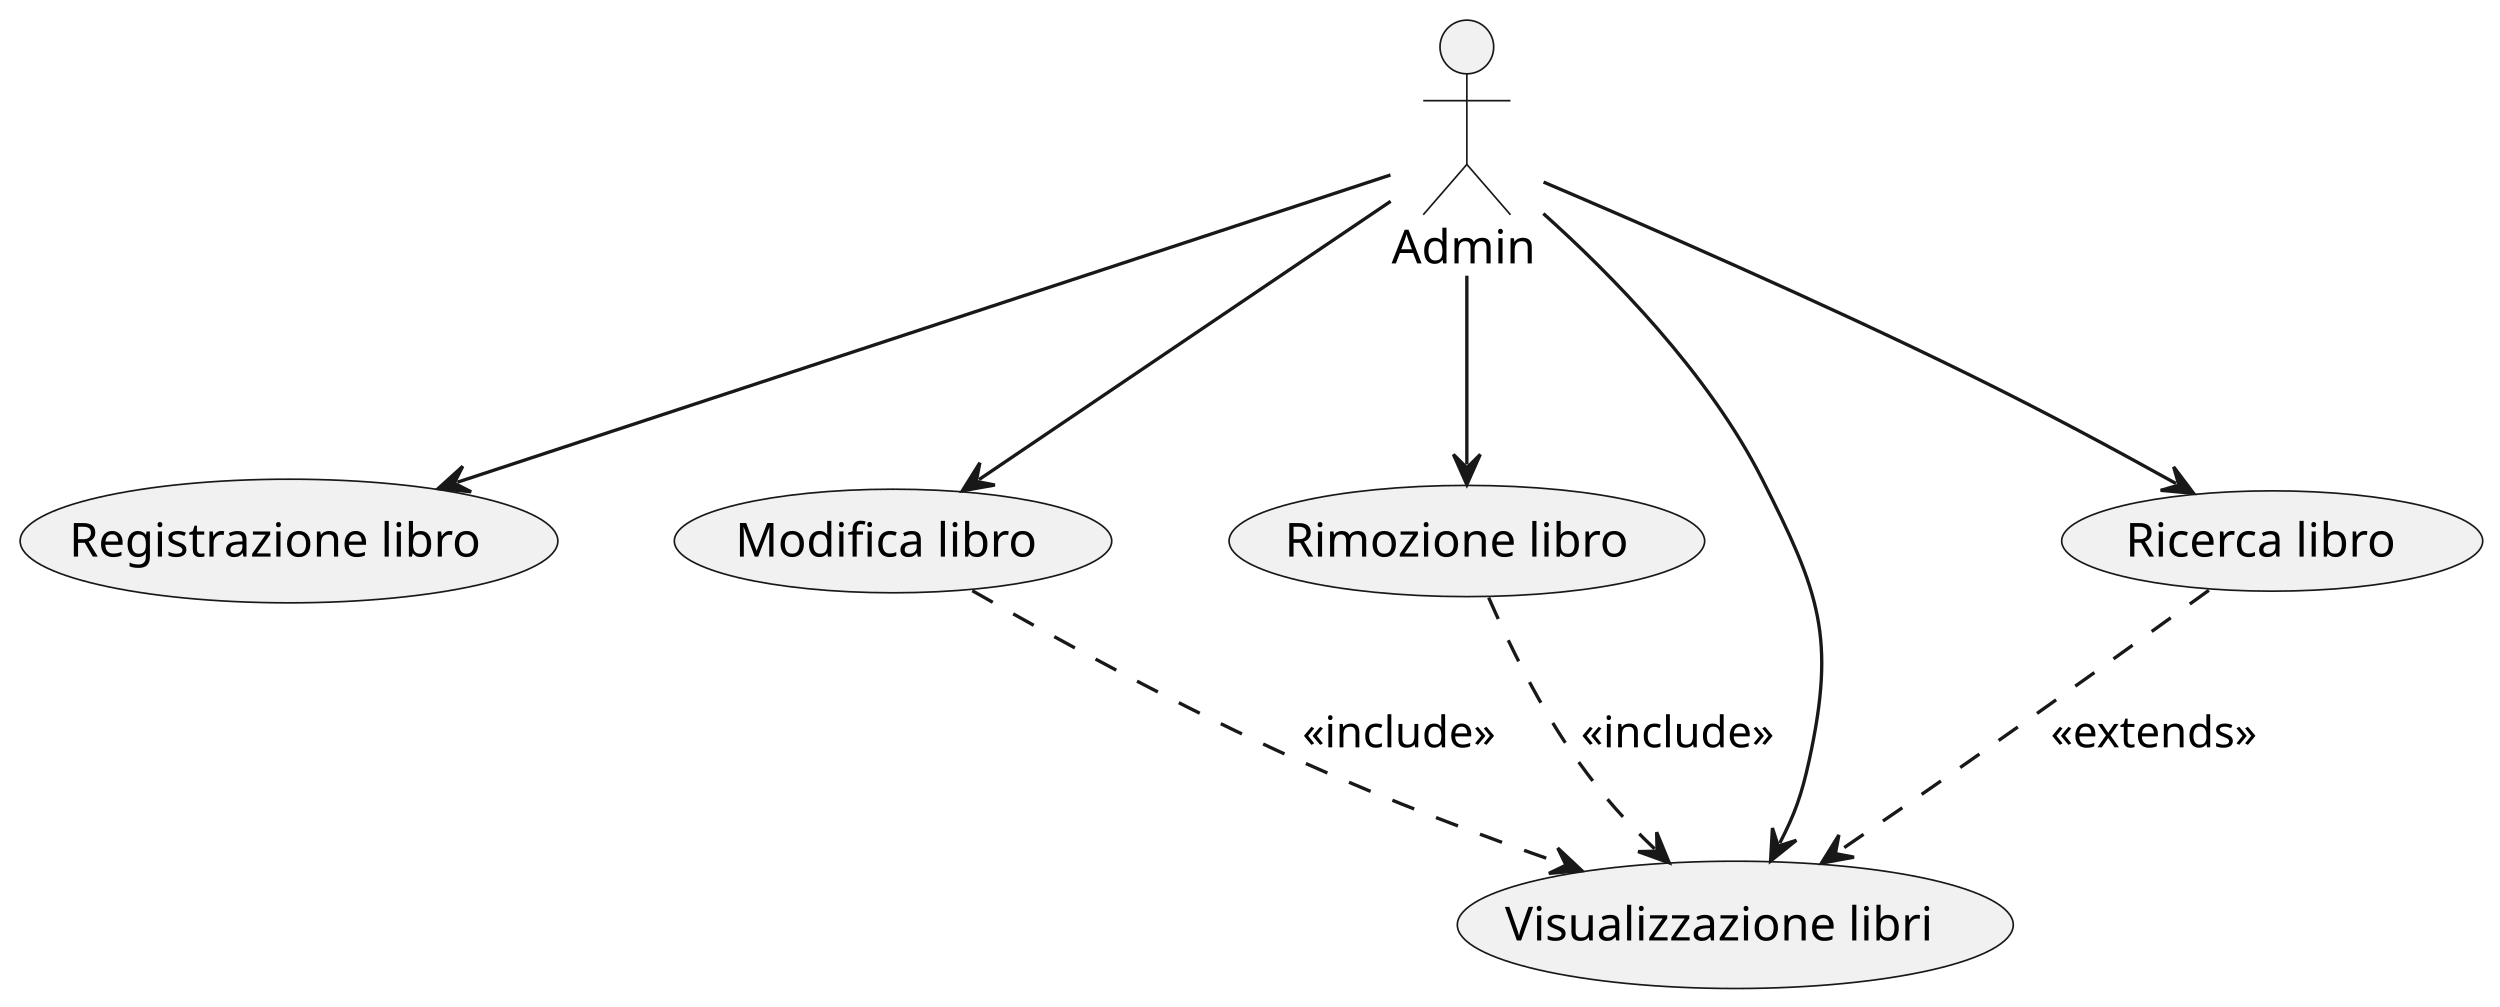
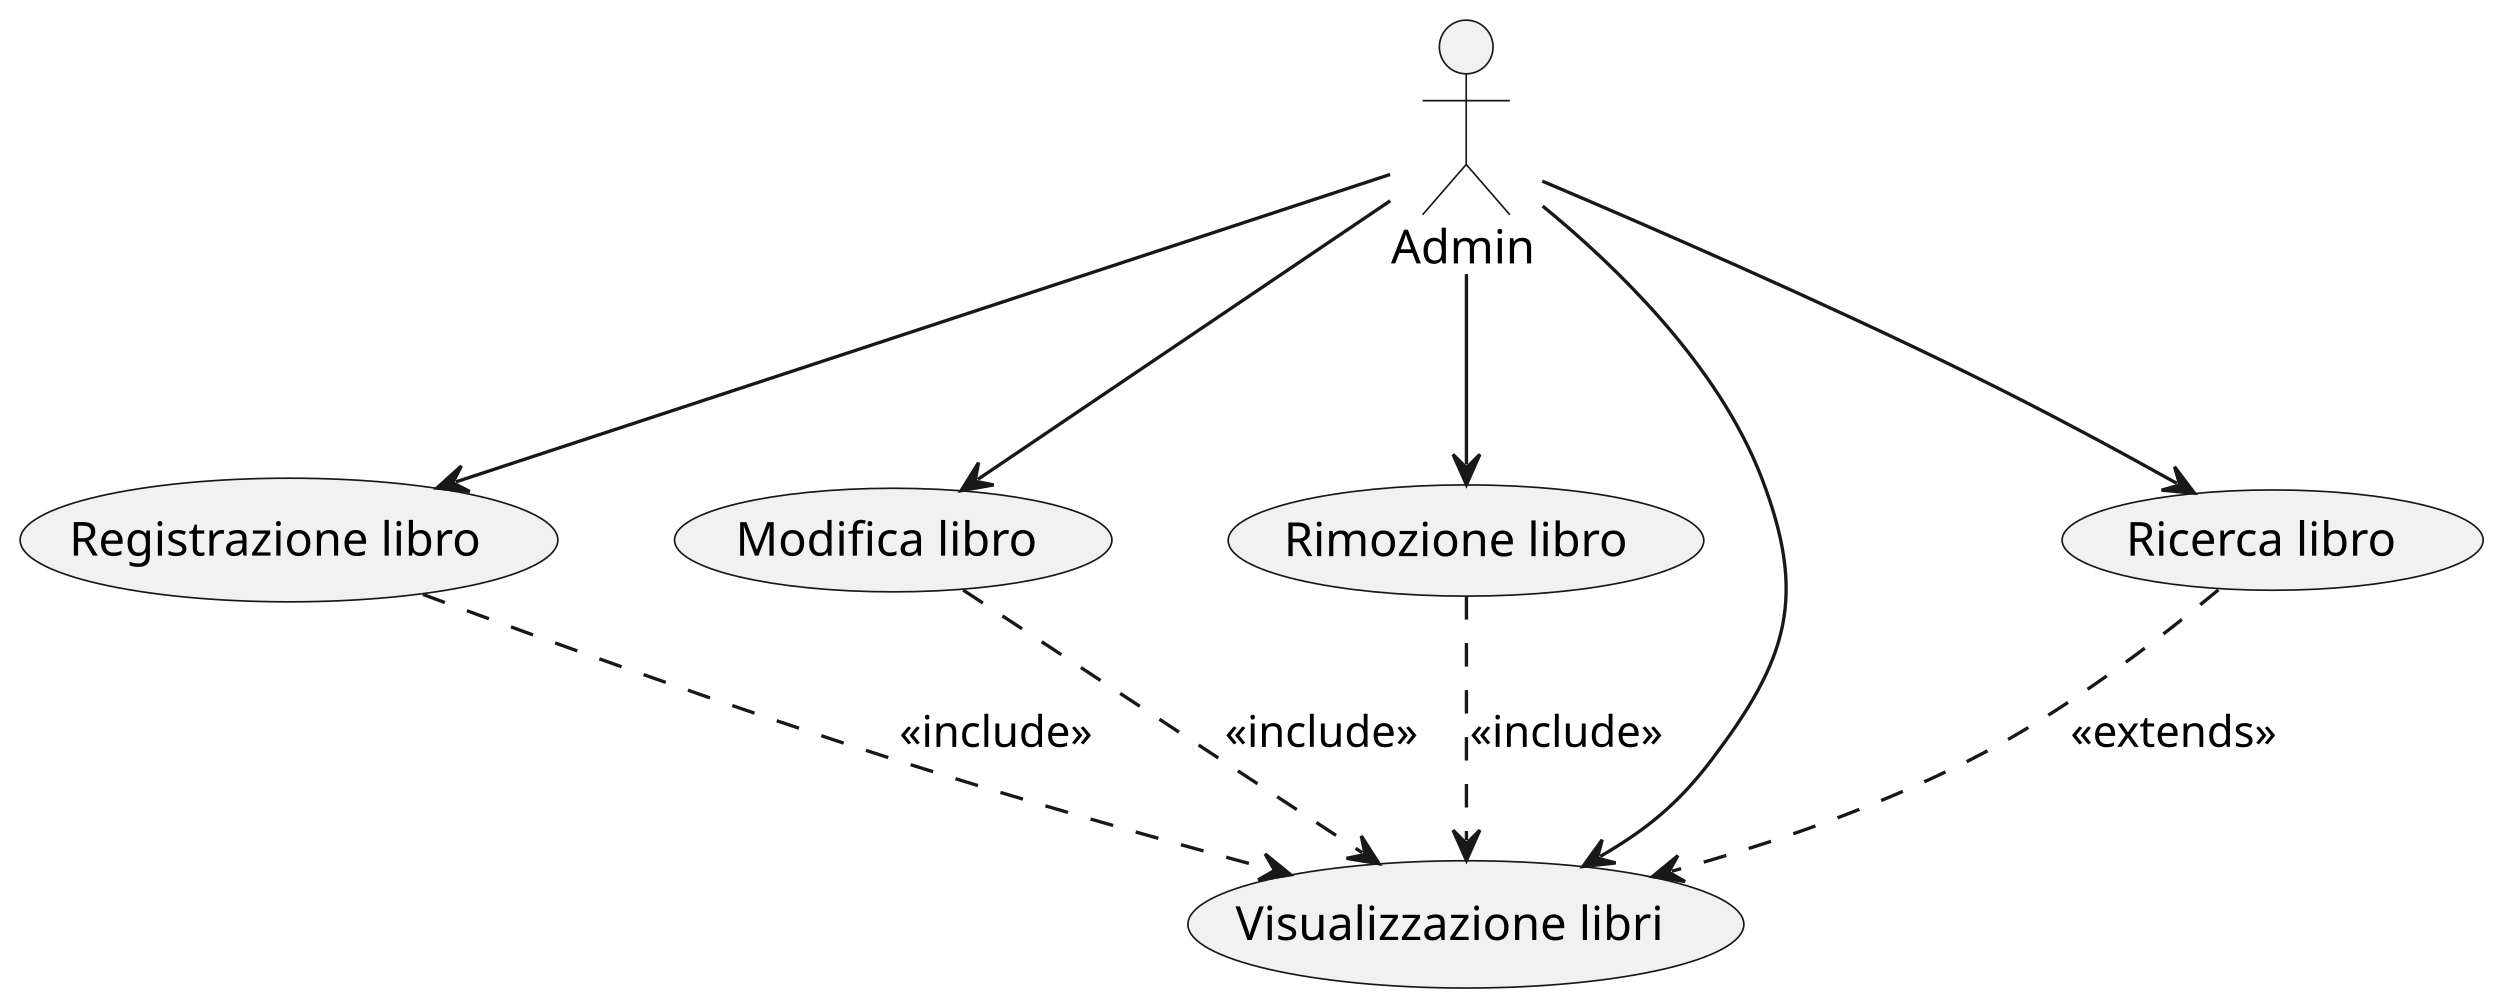
<svg xmlns="http://www.w3.org/2000/svg" contentStyleType="text/css" data-diagram-type="DESCRIPTION" height="300px" preserveAspectRatio="none" style="width:745px;height:300px;background:#FFFFFF;" version="1.1" viewBox="0 0 745 300" width="745px" zoomAndPan="magnify">
  <defs />
  <g>
    <g class="entity" data-entity="Admin" data-source-line="1" data-uid="ent0002" id="entity_Admin">
-       <ellipse cx="437.122" cy="14" fill="#F1F1F1" rx="8" ry="8" style="stroke:#181818;stroke-width:0.5;" />
-       <path d="M437.122,22 L437.122,49 M424.122,30 L450.122,30 M437.122,49 L424.122,64 M437.122,49 L450.122,64" fill="none" style="stroke:#181818;stroke-width:0.5;" />
-       <text fill="#000000" font-family="sans-serif" font-size="14" lengthAdjust="spacing" textLength="44.864" x="414.69" y="78.495">Admin</text>
+       <ellipse cx="436.932" cy="14" fill="#F1F1F1" rx="8" ry="8" style="stroke:#181818;stroke-width:0.5;" />
+       <path d="M436.932,22 L436.932,49 M423.932,30 L449.932,30 M436.932,49 L423.932,64 M436.932,49 L449.932,64" fill="none" style="stroke:#181818;stroke-width:0.5;" />
+       <text fill="#000000" font-family="sans-serif" font-size="14" lengthAdjust="spacing" textLength="44.864" x="414.5" y="78.495">Admin</text>
    </g>
-     <g class="entity" data-entity="UC1" data-source-line="5" data-uid="ent0003" id="entity_UC1">
-       <ellipse cx="86.122" cy="161.224" fill="#F1F1F1" rx="80.122" ry="18.424" style="stroke:#181818;stroke-width:0.5;" />
-       <text fill="#000000" font-family="sans-serif" font-size="14" lengthAdjust="spacing" textLength="130.963" x="20.64" y="165.873">Registrazione libro</text>
+     <g class="entity" data-entity="Reg" data-source-line="4" data-uid="ent0003" id="entity_Reg">
+       <ellipse cx="86.122" cy="160.924" fill="#F1F1F1" rx="80.122" ry="18.424" style="stroke:#181818;stroke-width:0.5;" />
+       <text fill="#000000" font-family="sans-serif" font-size="14" lengthAdjust="spacing" textLength="130.963" x="20.64" y="165.573">Registrazione libro</text>
    </g>
-     <g class="entity" data-entity="UC2" data-source-line="7" data-uid="ent0004" id="entity_UC2">
-       <ellipse cx="266.123" cy="161.217" fill="#F1F1F1" rx="65.183" ry="15.437" style="stroke:#181818;stroke-width:0.5;" />
-       <text fill="#000000" font-family="sans-serif" font-size="14" lengthAdjust="spacing" textLength="93.953" x="219.146" y="165.865">Modifica libro</text>
+     <g class="entity" data-entity="Mod" data-source-line="5" data-uid="ent0004" id="entity_Mod">
+       <ellipse cx="266.183" cy="160.937" fill="#F1F1F1" rx="65.183" ry="15.437" style="stroke:#181818;stroke-width:0.5;" />
+       <text fill="#000000" font-family="sans-serif" font-size="14" lengthAdjust="spacing" textLength="93.953" x="219.206" y="165.585">Modifica libro</text>
    </g>
-     <g class="entity" data-entity="UC3" data-source-line="9" data-uid="ent0005" id="entity_UC3">
-       <ellipse cx="437.125" cy="161.223" fill="#F1F1F1" rx="70.865" ry="16.573" style="stroke:#181818;stroke-width:0.5;" />
-       <text fill="#000000" font-family="sans-serif" font-size="14" lengthAdjust="spacing" textLength="108.548" x="382.851" y="165.871">Rimozione libro</text>
+     <g class="entity" data-entity="Rim" data-source-line="6" data-uid="ent0005" id="entity_Rim">
+       <ellipse cx="436.865" cy="161.073" fill="#F1F1F1" rx="70.865" ry="16.573" style="stroke:#181818;stroke-width:0.5;" />
+       <text fill="#000000" font-family="sans-serif" font-size="14" lengthAdjust="spacing" textLength="108.548" x="382.591" y="165.721">Rimozione libro</text>
    </g>
-     <g class="entity" data-entity="UC4" data-source-line="11" data-uid="ent0006" id="entity_UC4">
-       <ellipse cx="517.118" cy="275.608" fill="#F1F1F1" rx="82.838" ry="18.968" style="stroke:#181818;stroke-width:0.5;" />
-       <text fill="#000000" font-family="sans-serif" font-size="14" lengthAdjust="spacing" textLength="137.32" x="448.458" y="280.256">Visualizzazione libri</text>
+     <g class="entity" data-entity="Vis" data-source-line="7" data-uid="ent0006" id="entity_Vis">
+       <ellipse cx="436.838" cy="275.468" fill="#F1F1F1" rx="82.838" ry="18.968" style="stroke:#181818;stroke-width:0.5;" />
+       <text fill="#000000" font-family="sans-serif" font-size="14" lengthAdjust="spacing" textLength="137.32" x="368.178" y="280.116">Visualizzazione libri</text>
    </g>
-     <g class="entity" data-entity="UC5" data-source-line="13" data-uid="ent0007" id="entity_UC5">
-       <ellipse cx="677.115" cy="161.219" fill="#F1F1F1" rx="62.745" ry="14.949" style="stroke:#181818;stroke-width:0.5;" />
-       <text fill="#000000" font-family="sans-serif" font-size="14" lengthAdjust="spacing" textLength="87.397" x="633.417" y="165.868">Ricerca libro</text>
+     <g class="entity" data-entity="Ric" data-source-line="8" data-uid="ent0007" id="entity_Ric">
+       <ellipse cx="677.245" cy="160.949" fill="#F1F1F1" rx="62.745" ry="14.949" style="stroke:#181818;stroke-width:0.5;" />
+       <text fill="#000000" font-family="sans-serif" font-size="14" lengthAdjust="spacing" textLength="87.397" x="633.547" y="165.597">Ricerca libro</text>
    </g>
-     <g class="link" data-entity-1="Admin" data-entity-2="UC1" data-link-type="dependency" data-source-line="17" data-uid="lnk8" id="link_Admin_UC1">
-       <path d="M414.36,52.14 C357.09,71 211.899,118.804 136.299,143.694" fill="none" id="Admin-to-UC1" style="stroke:#181818;stroke-width:1;" />
-       <polygon fill="#181818" points="130.6,145.57,140.399,146.555,135.349,144.006,137.898,138.956,130.6,145.57" style="stroke:#181818;stroke-width:1;" />
+     <g class="link" data-entity-1="Admin" data-entity-2="Reg" data-source-line="11" data-uid="lnk8" id="link_Admin_Reg">
+       <path d="M414.24,51.99 C356.89,70.86 211.369,118.745 135.879,143.585" fill="none" id="Admin-to-Reg" style="stroke:#181818;stroke-width:1;" />
+       <polygon fill="#181818" points="130.18,145.46,139.979,146.446,134.929,143.897,137.479,138.847,130.18,145.46" style="stroke:#181818;stroke-width:1;" />
    </g>
-     <g class="link" data-entity-1="Admin" data-entity-2="UC2" data-link-type="dependency" data-source-line="19" data-uid="lnk9" id="link_Admin_UC2">
-       <path d="M414.41,59.99 C380.98,82.59 323.971,121.12 291.751,142.9" fill="none" id="Admin-to-UC2" style="stroke:#181818;stroke-width:1;" />
-       <polygon fill="#181818" points="286.78,146.26,296.476,144.534,290.922,143.46,291.996,137.906,286.78,146.26" style="stroke:#181818;stroke-width:1;" />
+     <g class="link" data-entity-1="Admin" data-entity-2="Mod" data-source-line="12" data-uid="lnk9" id="link_Admin_Mod">
+       <path d="M414.29,59.84 C380.77,82.48 323.512,121.151 291.372,142.862" fill="none" id="Admin-to-Mod" style="stroke:#181818;stroke-width:1;" />
+       <polygon fill="#181818" points="286.4,146.22,296.097,144.497,290.543,143.421,291.619,137.868,286.4,146.22" style="stroke:#181818;stroke-width:1;" />
    </g>
-     <g class="link" data-entity-1="Admin" data-entity-2="UC3" data-link-type="dependency" data-source-line="21" data-uid="lnk10" id="link_Admin_UC3">
-       <path d="M437.12,82.17 C437.12,103.26 437.12,122.48 437.12,138.42" fill="none" id="Admin-to-UC3" style="stroke:#181818;stroke-width:1;" />
-       <polygon fill="#181818" points="437.12,144.42,441.12,135.42,437.12,139.42,433.12,135.42,437.12,144.42" style="stroke:#181818;stroke-width:1;" />
+     <g class="link" data-entity-1="Admin" data-entity-2="Rim" data-source-line="13" data-uid="lnk10" id="link_Admin_Rim">
+       <path d="M437,81.68 C437,102.92 437,122.42 437,138.42" fill="none" id="Admin-to-Rim" style="stroke:#181818;stroke-width:1;" />
+       <polygon fill="#181818" points="437,144.42,441,135.42,437,139.42,433,135.42,437,144.42" style="stroke:#181818;stroke-width:1;" />
    </g>
-     <g class="link" data-entity-1="Admin" data-entity-2="UC4" data-link-type="dependency" data-source-line="23" data-uid="lnk11" id="link_Admin_UC4">
-       <path d="M459.92,63.65 C480.22,81.84 509.1,111.15 525.12,142.8 C542.19,176.5 547.18,189.73 539.12,226.64 C536.85,237.03 534.864,242.514 530.374,251.244" fill="none" id="Admin-to-UC4" style="stroke:#181818;stroke-width:1;" />
-       <polygon fill="#181818" points="527.63,256.58,535.303,250.406,529.917,252.134,528.189,246.747,527.63,256.58" style="stroke:#181818;stroke-width:1;" />
+     <g class="link" data-entity-1="Admin" data-entity-2="Ric" data-source-line="14" data-uid="lnk11" id="link_Admin_Ric">
+       <path d="M459.6,53.98 C489.18,66.51 542.47,89.59 587,111.5 C610.09,122.86 630.659,133.99 648.698,144.04" fill="none" id="Admin-to-Ric" style="stroke:#181818;stroke-width:1;" />
+       <polygon fill="#181818" points="653.94,146.96,648.024,139.086,649.572,144.527,644.131,146.074,653.94,146.96" style="stroke:#181818;stroke-width:1;" />
    </g>
-     <g class="link" data-entity-1="Admin" data-entity-2="UC5" data-link-type="dependency" data-source-line="25" data-uid="lnk12" id="link_Admin_UC5">
-       <path d="M459.98,54.26 C489.59,66.87 542.7,89.94 587.12,111.8 C610.05,123.08 630.415,134.076 648.435,144.086" fill="none" id="Admin-to-UC5" style="stroke:#181818;stroke-width:1;" />
-       <polygon fill="#181818" points="653.68,147,647.755,139.133,649.309,144.572,643.87,146.126,653.68,147" style="stroke:#181818;stroke-width:1;" />
+     <g class="link" data-entity-1="Admin" data-entity-2="Vis" data-source-line="15" data-uid="lnk12" id="link_Admin_Vis">
+       <path d="M459.73,61.42 C481.2,78.97 511.99,108.55 525,142.5 C538.57,177.91 532.92,196.29 510,226.5 C500.01,239.67 490.481,247.321 476.871,255.211" fill="none" id="Admin-to-Vis" style="stroke:#181818;stroke-width:1;" />
+       <polygon fill="#181818" points="471.68,258.22,481.472,257.167,476.006,255.712,477.46,250.246,471.68,258.22" style="stroke:#181818;stroke-width:1;" />
    </g>
-     <g class="link" data-entity-1="UC3" data-entity-2="UC4" data-link-type="dependency" data-source-line="33" data-uid="lnk13" id="link_UC3_UC4">
-       <path d="M443.62,178.07 C449.54,191.6 459.03,211.25 470.12,226.64 C478.03,237.62 484.084,244.352 493.084,252.962" fill="none" id="UC3-to-UC4" style="stroke:#181818;stroke-width:1;stroke-dasharray:7,7;" />
-       <polygon fill="#181818" points="497.42,257.11,493.682,247.998,493.807,253.654,488.152,253.779,497.42,257.11" style="stroke:#181818;stroke-width:1;" />
-       <text fill="#000000" font-family="sans-serif" font-size="13" lengthAdjust="spacing" textLength="63.007" x="471.12" y="222.707">«include»</text>
+     <g class="link" data-entity-1="Reg" data-entity-2="Vis" data-source-line="17" data-uid="lnk13" id="link_Reg_Vis">
+       <path d="M126,177.12 C162.5,190.72 218.06,210.89 267,226.5 C306.15,238.99 345.099,249.982 378.858,259.122" fill="none" id="Reg-to-Vis" style="stroke:#181818;stroke-width:1;stroke-dasharray:7,7;" />
+       <polygon fill="#181818" points="384.65,260.69,377.008,254.477,379.824,259.383,374.917,262.199,384.65,260.69" style="stroke:#181818;stroke-width:1;" />
+       <text fill="#000000" font-family="sans-serif" font-size="13" lengthAdjust="spacing" textLength="63.007" x="268" y="222.567">«include»</text>
    </g>
-     <g class="link" data-entity-1="UC2" data-entity-2="UC4" data-link-type="dependency" data-source-line="35" data-uid="lnk14" id="link_UC2_UC4">
-       <path d="M289.75,176.03 C313.8,189.8 352.37,211.07 387.12,226.64 C414.56,238.94 440.534,248.695 465.724,257.475" fill="none" id="UC2-to-UC4" style="stroke:#181818;stroke-width:1;stroke-dasharray:7,7;" />
-       <polygon fill="#181818" points="471.39,259.45,464.208,252.711,466.669,257.804,461.575,260.265,471.39,259.45" style="stroke:#181818;stroke-width:1;" />
-       <text fill="#000000" font-family="sans-serif" font-size="13" lengthAdjust="spacing" textLength="63.007" x="388.12" y="222.707">«include»</text>
+     <g class="link" data-entity-1="Mod" data-entity-2="Vis" data-source-line="18" data-uid="lnk14" id="link_Mod_Vis">
+       <path d="M287.03,175.84 C306.87,188.91 337.45,209.04 364,226.5 C379.59,236.75 392.038,244.931 405.968,254.101" fill="none" id="Mod-to-Vis" style="stroke:#181818;stroke-width:1;stroke-dasharray:7,7;" />
+       <polygon fill="#181818" points="410.98,257.4,405.662,249.11,406.804,254.651,401.263,255.792,410.98,257.4" style="stroke:#181818;stroke-width:1;" />
+       <text fill="#000000" font-family="sans-serif" font-size="13" lengthAdjust="spacing" textLength="63.007" x="365" y="222.567">«include»</text>
    </g>
-     <g class="link" data-entity-1="UC5" data-entity-2="UC4" data-link-type="dependency" data-source-line="37" data-uid="lnk15" id="link_UC5_UC4">
-       <path d="M658.24,175.91 C640.08,189.03 611.83,209.34 587.12,226.64 C572.52,236.87 561.037,244.769 547.767,253.819" fill="none" id="UC5-to-UC4" style="stroke:#181818;stroke-width:1;stroke-dasharray:7,7;" />
-       <polygon fill="#181818" points="542.81,257.2,552.499,255.434,546.941,254.383,547.992,248.825,542.81,257.2" style="stroke:#181818;stroke-width:1;" />
-       <text fill="#000000" font-family="sans-serif" font-size="13" lengthAdjust="spacing" textLength="67.958" x="611.12" y="222.707">«extends»</text>
+     <g class="link" data-entity-1="Rim" data-entity-2="Vis" data-source-line="19" data-uid="lnk15" id="link_Rim_Vis">
+       <path d="M437,177.64 C437,198.29 437,228.57 437,250.39" fill="none" id="Rim-to-Vis" style="stroke:#181818;stroke-width:1;stroke-dasharray:7,7;" />
+       <polygon fill="#181818" points="437,256.39,441,247.39,437,251.39,433,247.39,437,256.39" style="stroke:#181818;stroke-width:1;" />
+       <text fill="#000000" font-family="sans-serif" font-size="13" lengthAdjust="spacing" textLength="63.007" x="438" y="222.567">«include»</text>
+     </g>
+     <g class="link" data-entity-1="Ric" data-entity-2="Vis" data-source-line="20" data-uid="lnk16" id="link_Ric_Vis">
+       <path d="M661.08,175.78 C643.83,190.13 615,212.43 587,226.5 C557.07,241.54 527.222,251.576 498.202,259.626" fill="none" id="Ric-to-Vis" style="stroke:#181818;stroke-width:1;stroke-dasharray:7,7;" />
+       <polygon fill="#181818" points="492.42,261.23,502.162,262.679,497.238,259.894,500.023,254.97,492.42,261.23" style="stroke:#181818;stroke-width:1;" />
+       <text fill="#000000" font-family="sans-serif" font-size="13" lengthAdjust="spacing" textLength="67.958" x="617" y="222.567">«extends»</text>
    </g>
  </g>
</svg>
